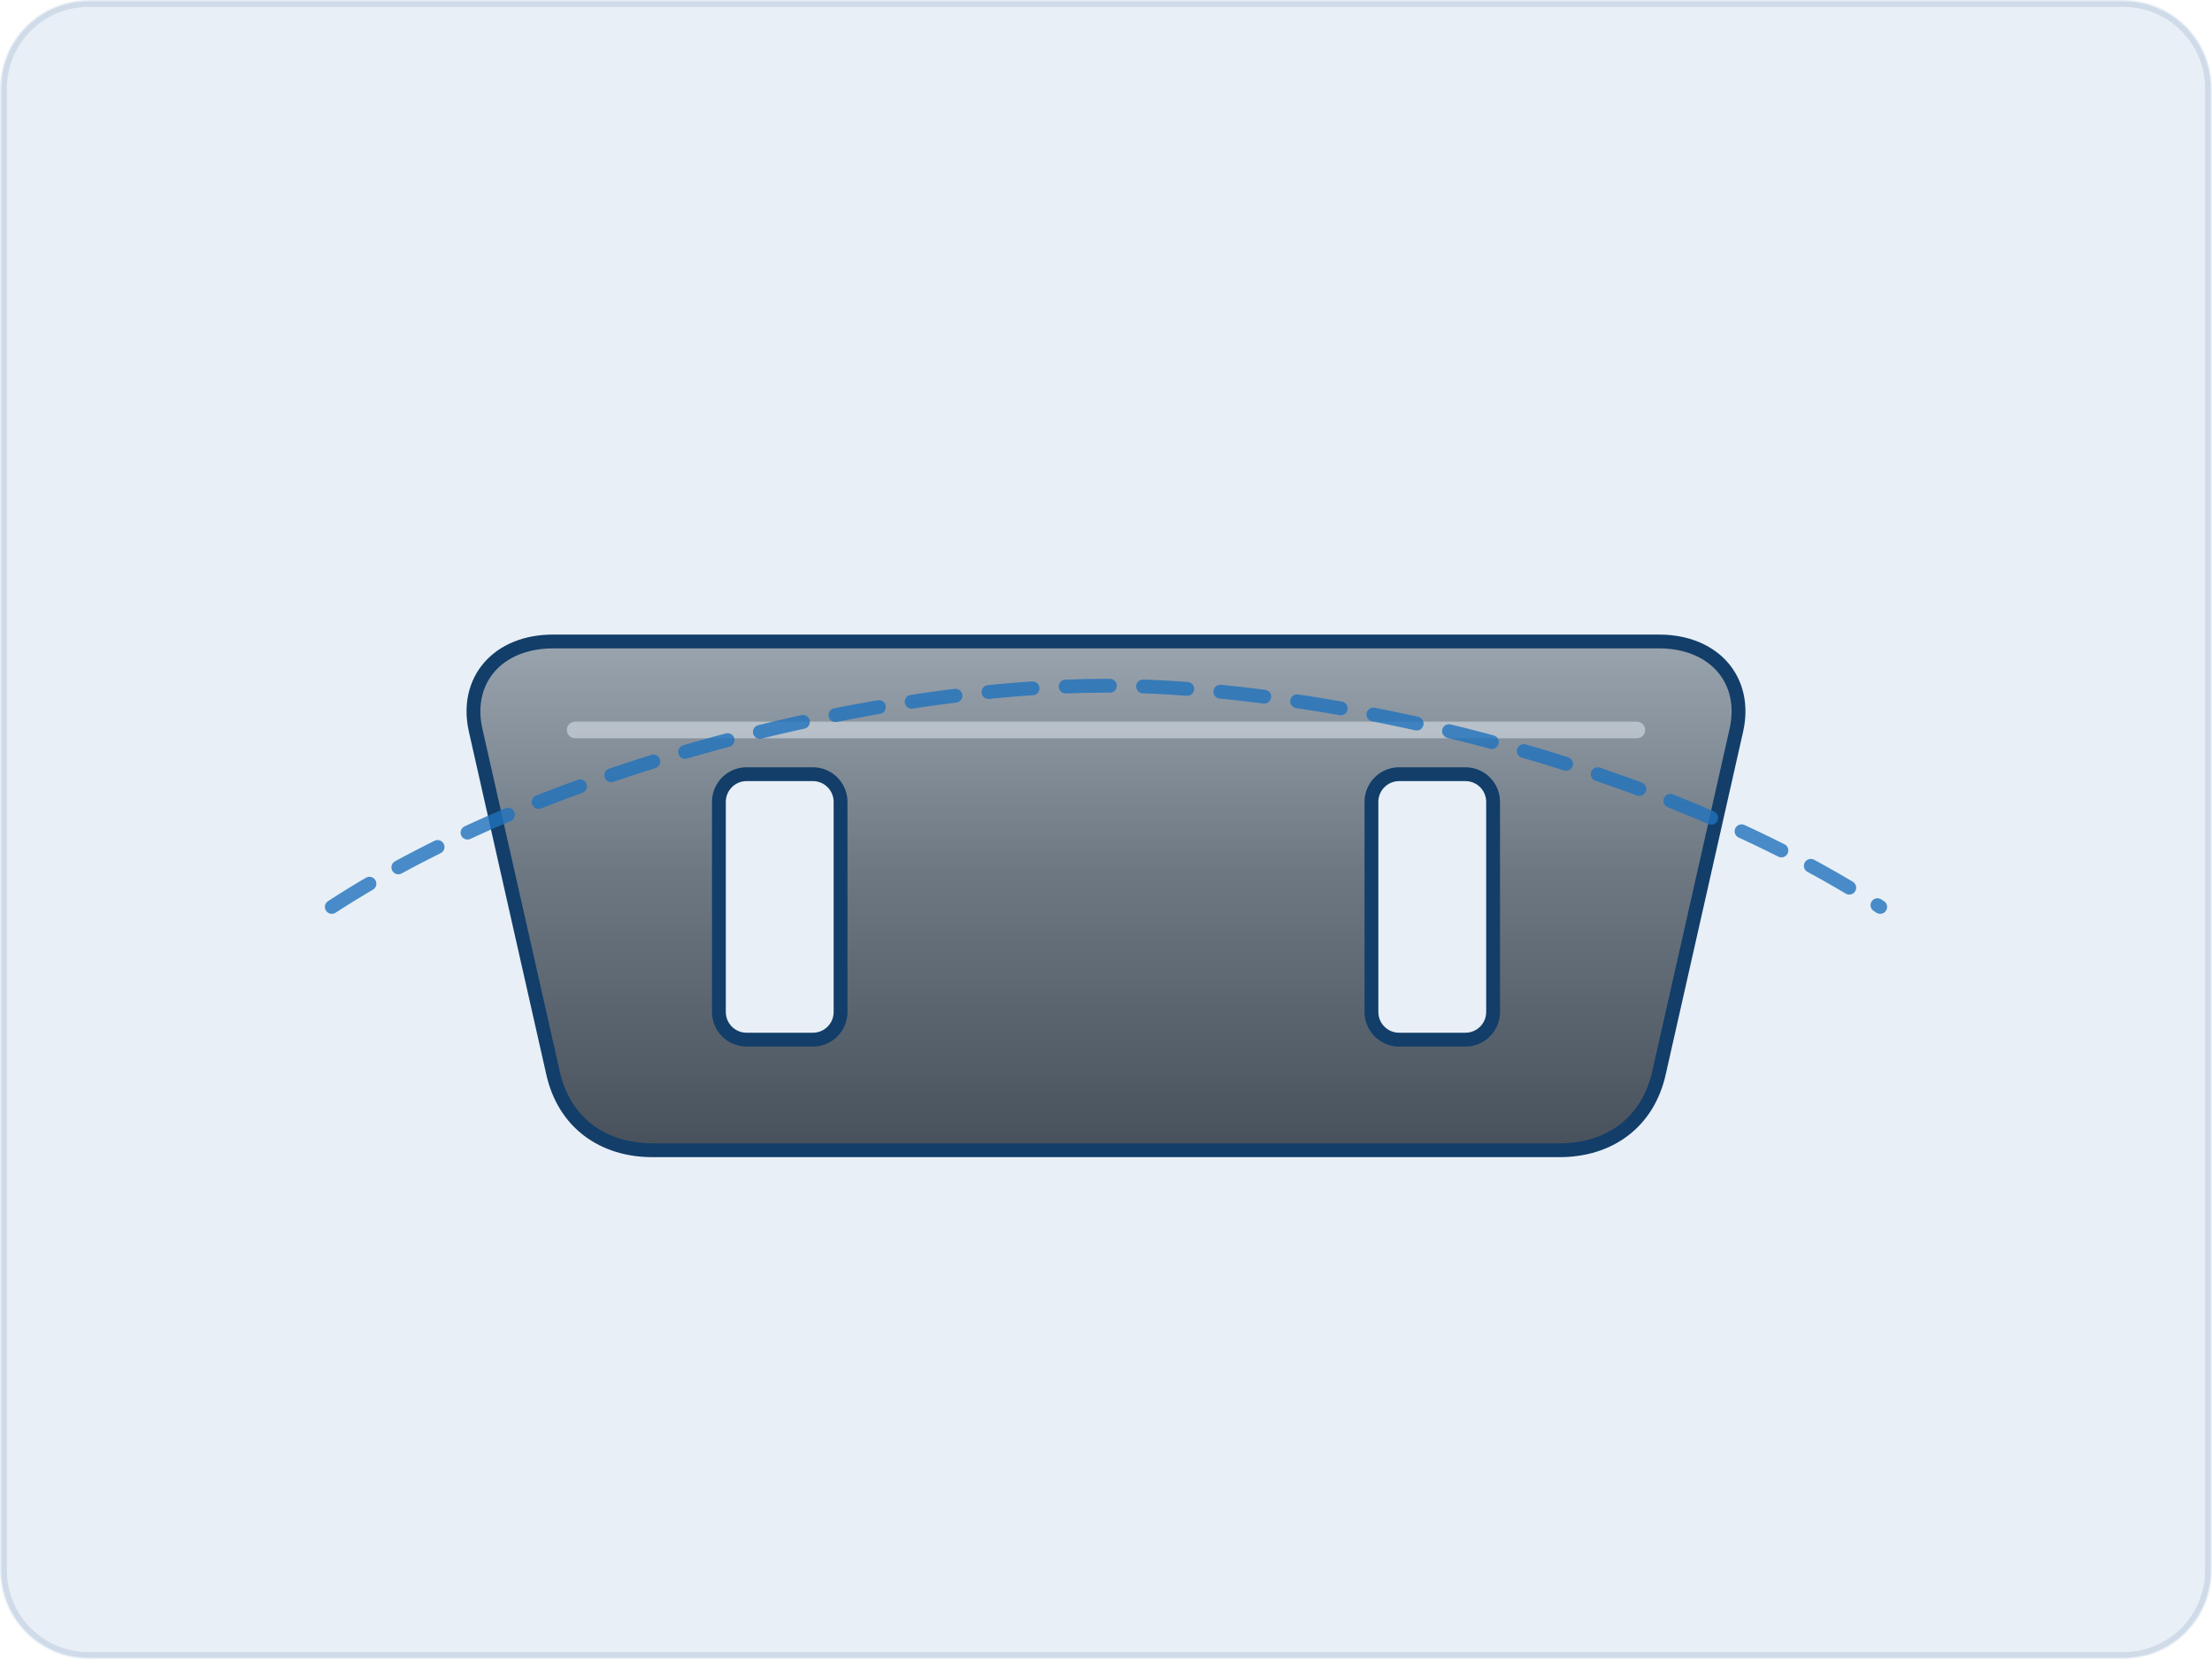
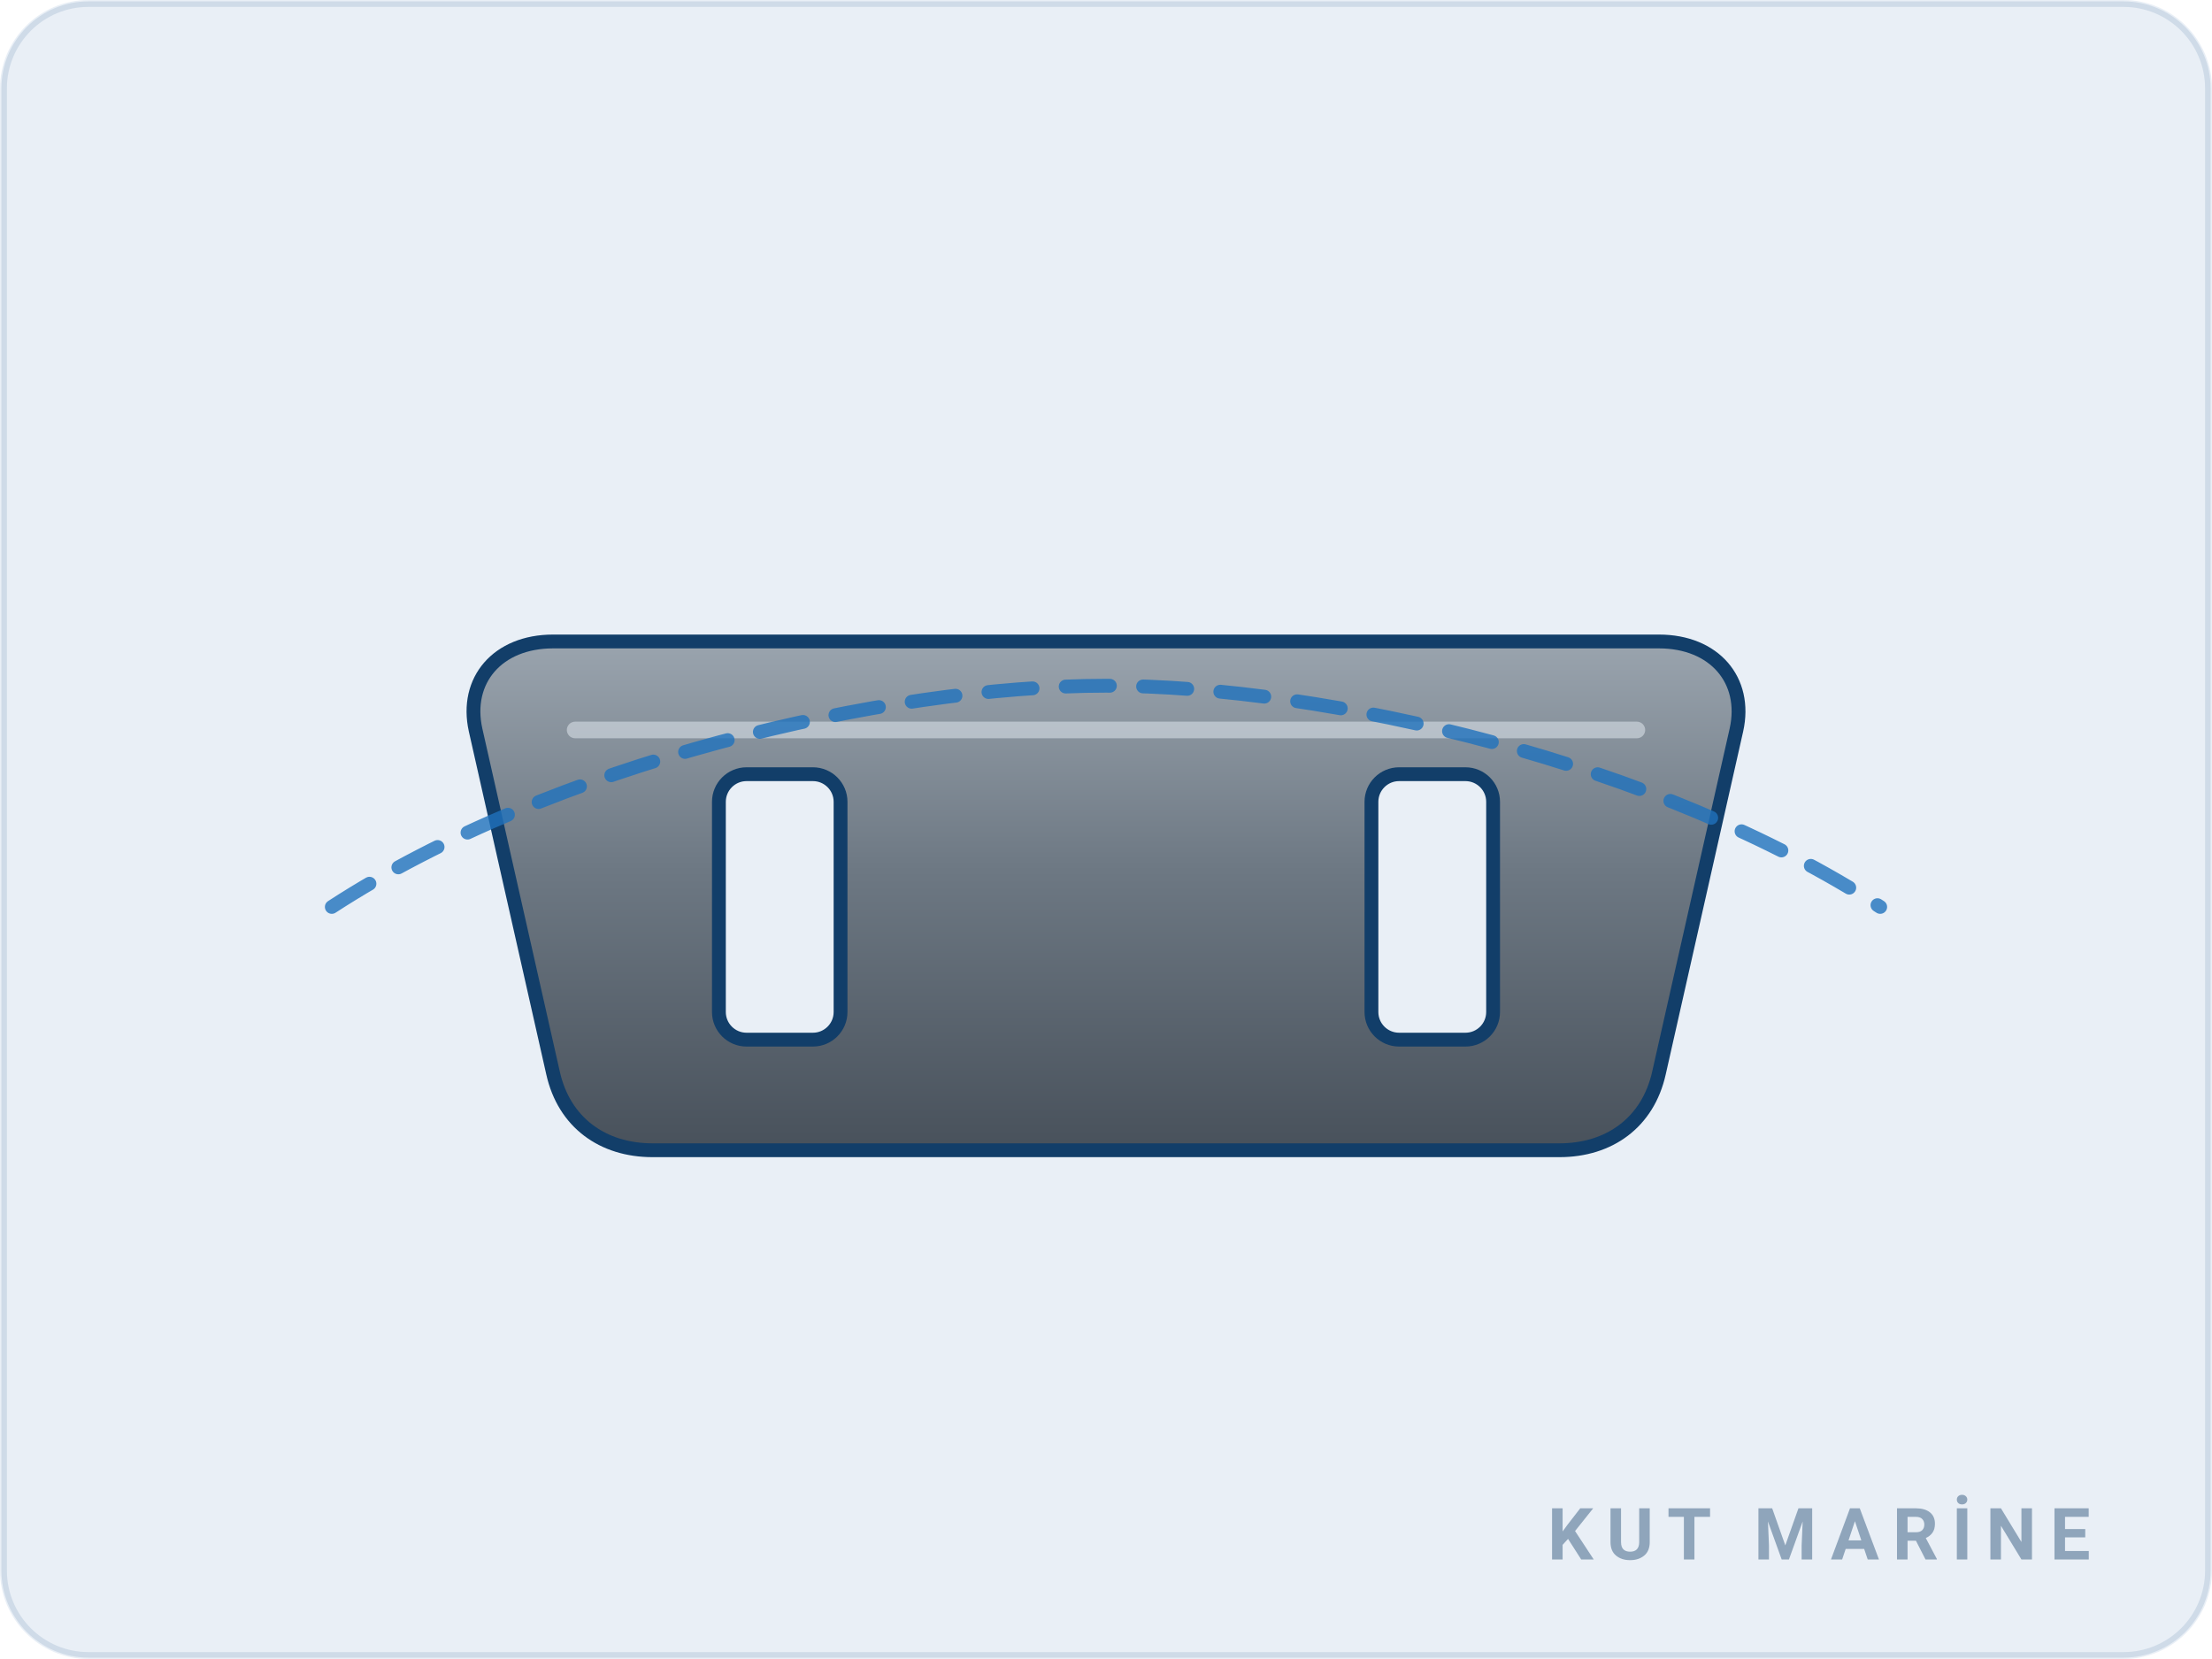
<svg xmlns="http://www.w3.org/2000/svg" viewBox="0 0 400 300" width="400" height="300" role="img" aria-labelledby="t d">
  <defs>
    <linearGradient id="metal" x1="0" y1="0" x2="0" y2="1">
      <stop offset="0" stop-color="#f2f5f8" />
      <stop offset=".38" stop-color="#cbd5e0" />
      <stop offset=".62" stop-color="#aab7c6" />
      <stop offset="1" stop-color="#7d8b9b" />
    </linearGradient>
    <linearGradient id="metalV" x1="0" y1="0" x2="1" y2="0">
      <stop offset="0" stop-color="#8f9dac" />
      <stop offset=".3" stop-color="#dbe2ea" />
      <stop offset=".6" stop-color="#b4c0cd" />
      <stop offset="1" stop-color="#808e9e" />
    </linearGradient>
    <linearGradient id="lead" x1="0" y1="0" x2="0" y2="1">
      <stop offset="0" stop-color="#9aa4ae" />
      <stop offset=".45" stop-color="#6d7883" />
      <stop offset="1" stop-color="#48515b" />
    </linearGradient>
    <linearGradient id="brass" x1="0" y1="0" x2="0" y2="1">
      <stop offset="0" stop-color="#e8c98a" />
      <stop offset=".5" stop-color="#c9a257" />
      <stop offset="1" stop-color="#9a7735" />
    </linearGradient>
    <linearGradient id="sea" x1="0" y1="0" x2="0" y2="1">
      <stop offset="0" stop-color="#bfe0f5" />
      <stop offset="1" stop-color="#5f9fd0" />
    </linearGradient>
  </defs>
  <rect width="400" height="300" rx="16" fill="#e9eff6" />
  <rect x=".75" y=".75" width="398.5" height="298.5" rx="15.25" fill="none" stroke="#cfdbe8" />
  <g stroke-linejoin="round" stroke-linecap="round">
    <path d="M100 116h200c10 0 16 7 14 16l-14 62c-2 9-9 14-18 14H118c-9 0-16-5-18-14L86 132c-2-9 4-16 14-16z" fill="url(#lead)" stroke="#123e69" stroke-width="2.5" />
    <path d="M104 132h192" stroke="#dfe5ec" stroke-width="3" opacity=".55" />
    <g fill="#e9eff6" stroke="#123e69" stroke-width="2.5">
      <rect x="130" y="140" width="22" height="48" rx="5" />
      <rect x="248" y="140" width="22" height="48" rx="5" />
    </g>
    <path d="M60 164c40-26 100-40 140-40s100 14 140 40" fill="none" stroke="#1f72bd" stroke-width="2.5" stroke-dasharray="8 6" opacity=".8" />
  </g>
+   <text x="378" y="282" fill="#123e69" opacity=".42" font-family="system-ui,-apple-system,Segoe UI,Roboto,sans-serif" font-size="13" font-weight="600" letter-spacing="2.4" text-anchor="end">KUT MARİNE</text>
</svg>
